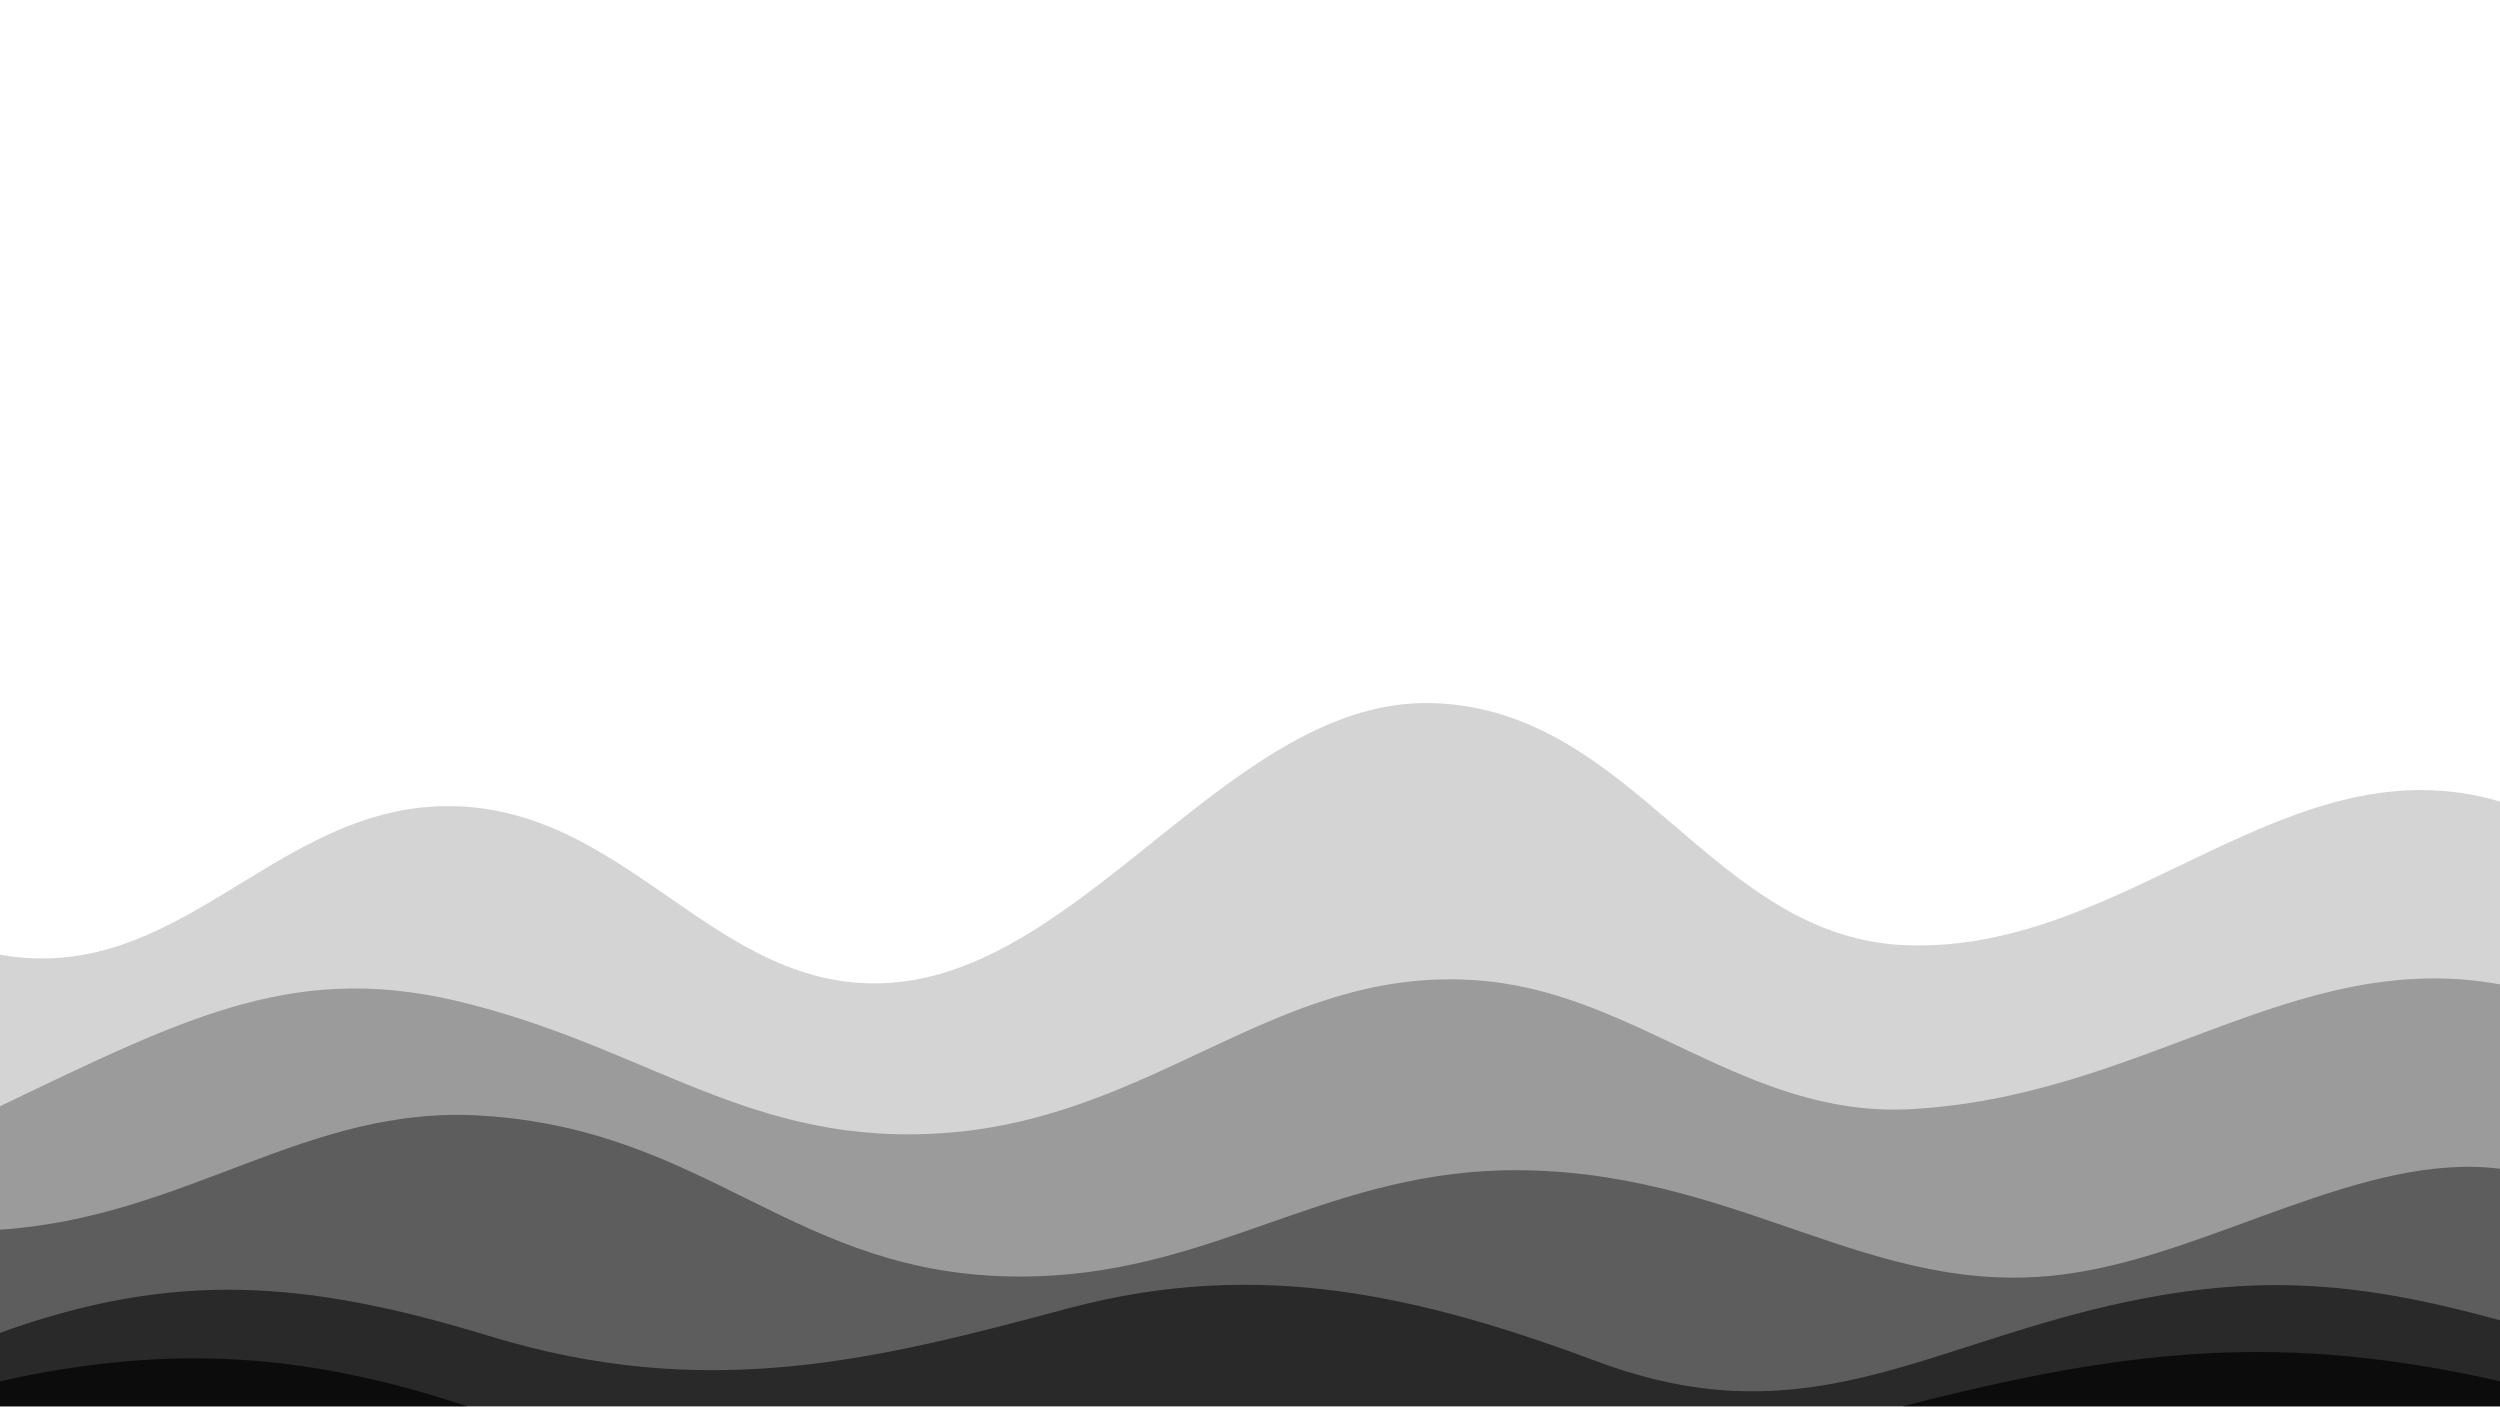
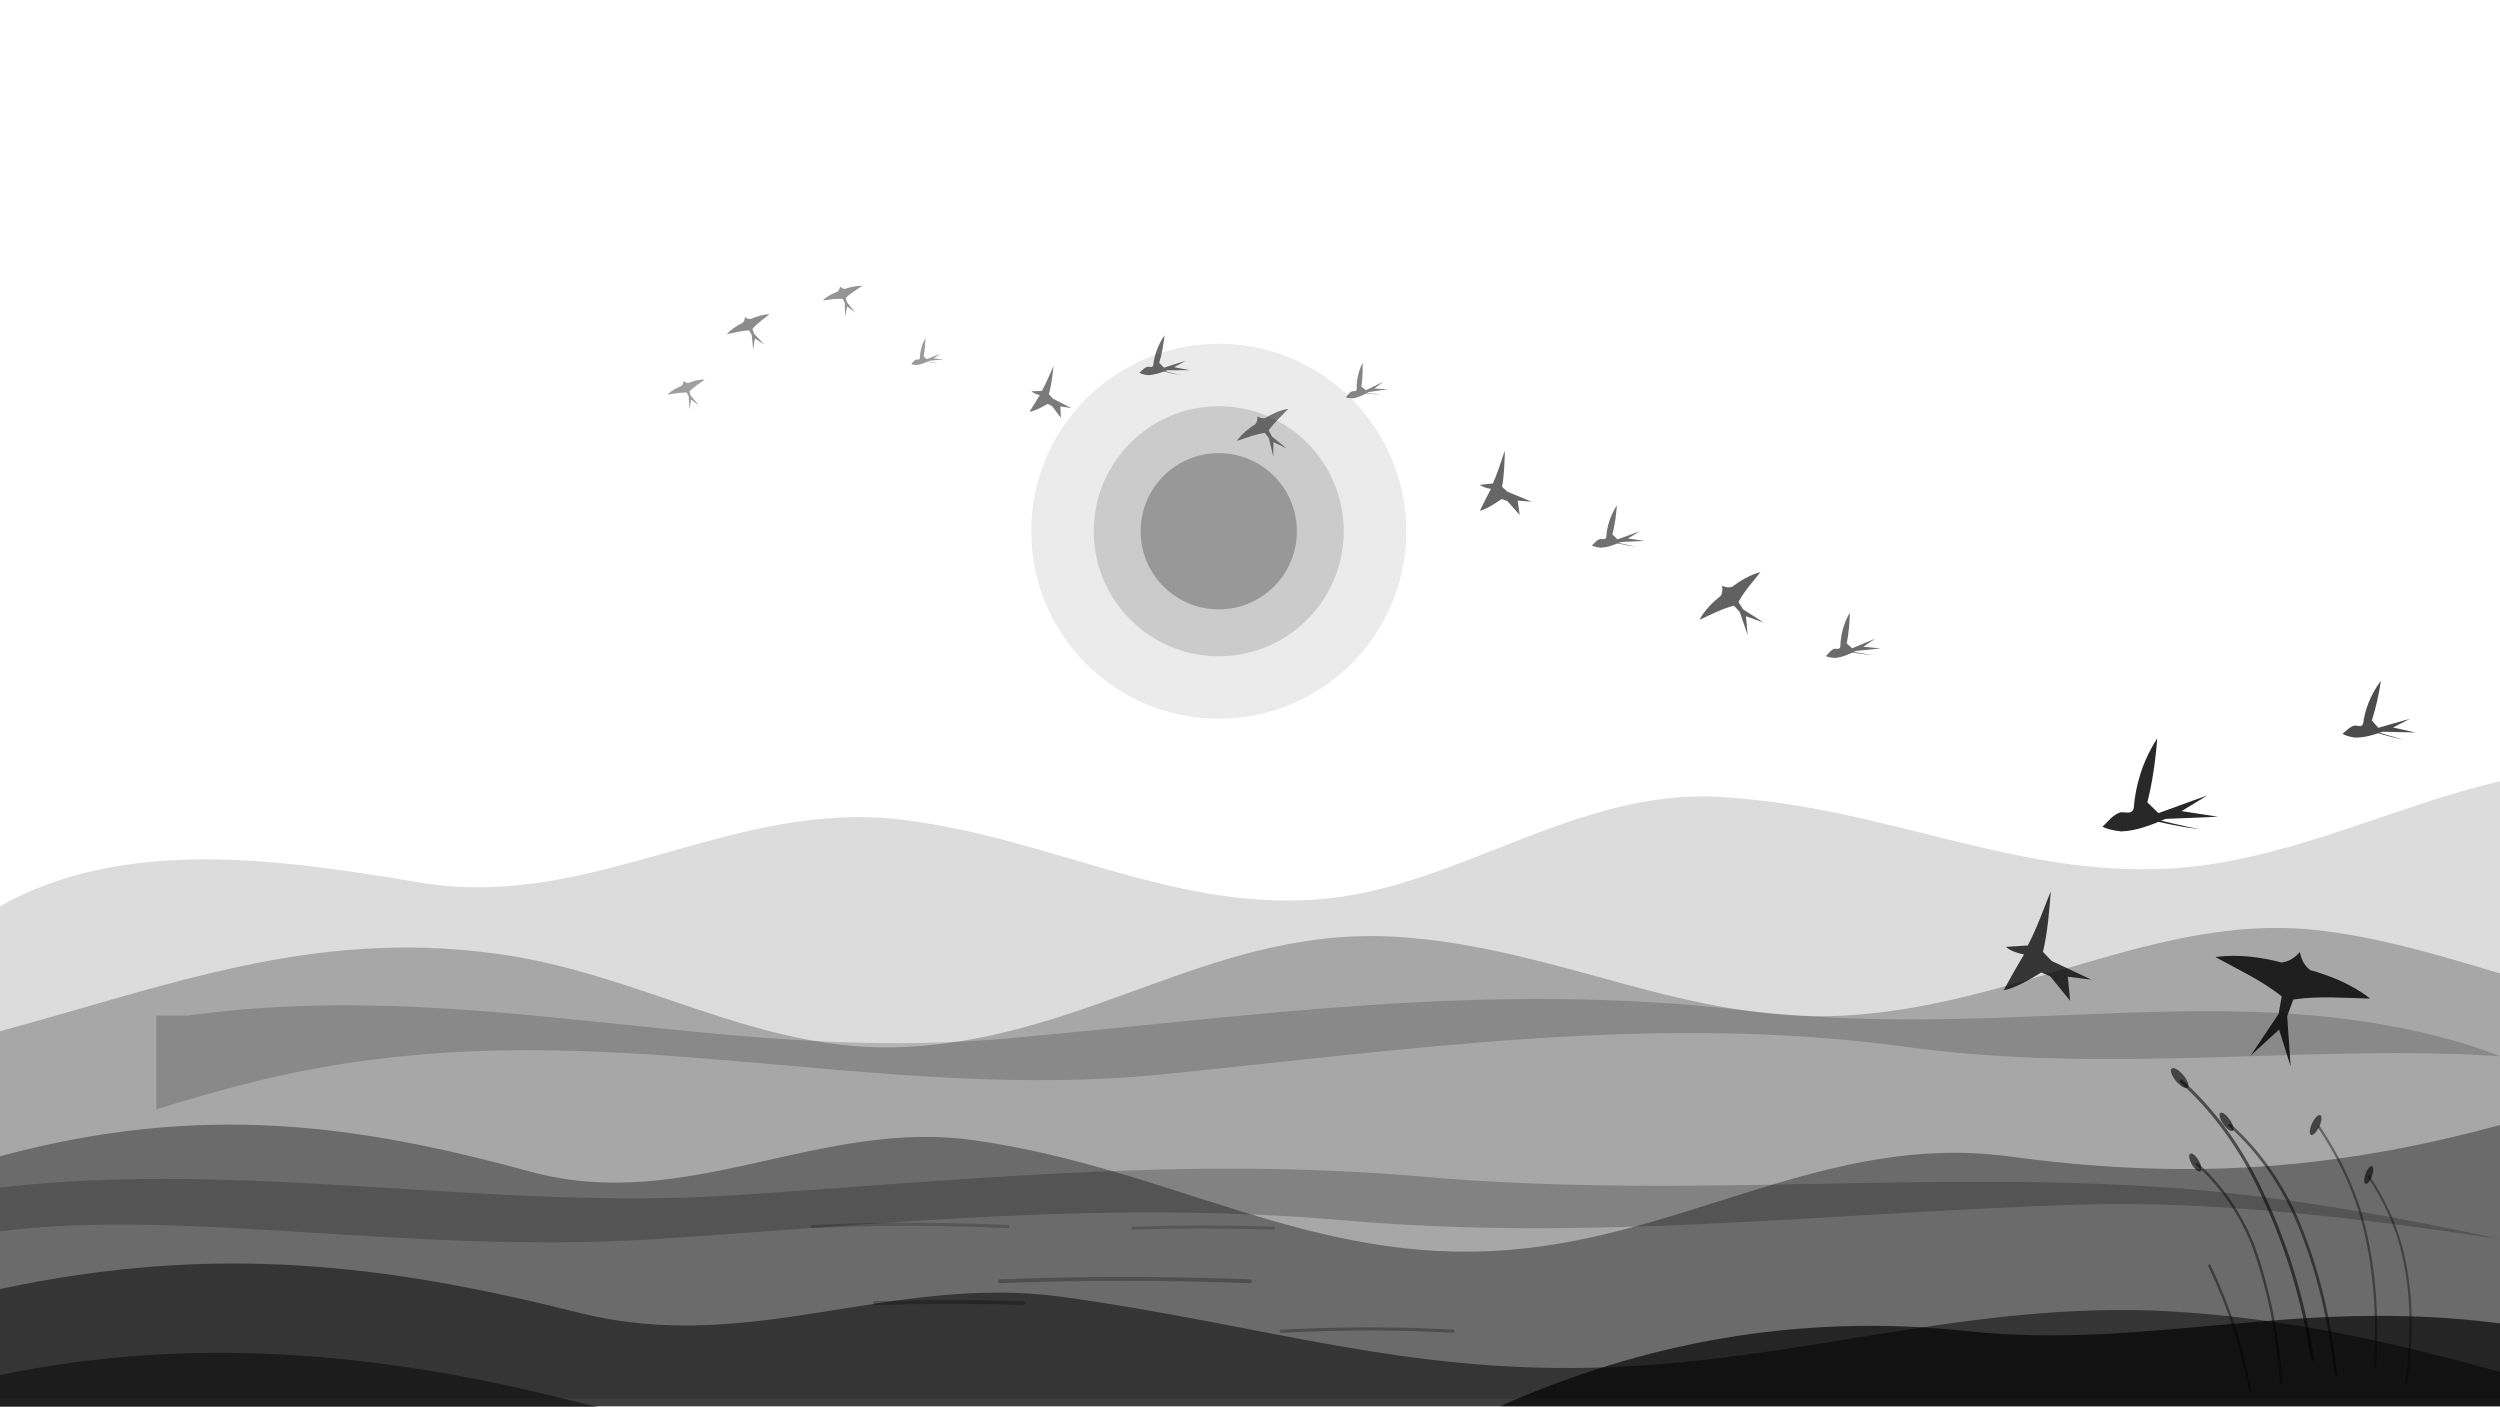
<svg xmlns="http://www.w3.org/2000/svg" viewBox="0 0 1600 900" fill="#000">
-   <path opacity=".17" d="M0 611c113 20 173-91 281-95 120-4 175 121 289 113 126-9 220-183 347-179 130 4 179 152 305 155 140 4 243-132 378-92v387H0Z" />
-   <path opacity=".27" d="M0 708c123-59 192-94 302-65 120 31 185 95 315 81 131-15 207-109 335-96 97 10 166 86 268 82 151-7 248-104 380-80v270H0Z" />
-   <path opacity=".4" d="M0 787c120-8 196-80 308-73 147 9 200 103 345 103 120 0 191-65 309-68 150-3 235 85 363 66 91-13 188-78 275-67v152H0Z" />
-   <path opacity=".56" d="M0 853c111-40 195-34 313 2 140 43 249 15 372-18 121-32 224-8 339 35 125 46 199-5 316-34 98-24 166-19 260 7v55H0Z" />
-   <path opacity=".7" d="M0 900v-16c112-25 199-17 299 16Zm1218 0c147-38 245-47 382-16v16Z" />
+   <circle opacity=".08" cx="780" cy="340" r="120" />
+   <circle opacity=".14" cx="780" cy="340" r="80" />
+   <circle opacity=".25" cx="780" cy="340" r="50" />
+   <path opacity=".14" d="M0 580c80-45 180-30 270-15 110 18 200-55 310-40 95 12 175 60 270 50 85-9 160-70 250-65 110 6 195 55 300 45 70-7 135-40 200-55v395H0Z" />
+   <path opacity=".24" d="M0 660c110-30 200-65 315-50 95 12 170 65 265 60 120-6 200-80 320-70 100 8 180 55 280 50 110-6 200-65 300-55 40 4 80 16 120 28v277H0Z" />
+   <path opacity=".18" d="M120 650c180-25 340 30 520 15 160-14 310-38 480-18 140 16 260-10 380 5 40 5 75 14 100 24-120-8-250 12-380-6-160-22-320 2-480 18-170 16-330-32-500-10-50 6-95 18-140 32v-60Z" />
+   <path opacity=".36" d="M0 740c130-35 230-20 340 10 100 27 185-35 285-20 125 18 215 80 340 70 115-9 205-75 320-60 110 15 205 10 315-20v180H0Z" />
+   <path opacity=".22" d="M0 760c160-18 310 15 470 5 150-10 290-25 440-12 170 15 330-5 490 8 70 6 135 18 200 32-80-12-180-25-270-22-160 5-310 24-470 10-150-13-290 2-440 12-160 10-300-20-420-5v-28Z" />
+   <path opacity=".50" d="M0 825c140-30 250-15 370 15 110 28 200-25 310-10 130 18 220 50 350 45 130-5 240-45 370-35 70 5 135 20 200 38v22H0Z" />
+   <path opacity=".65" d="M960 900c90-40 190-60 300-48 115 12 210-22 340-5 0 2 0 53 0 53H960Z" />
+   <path opacity=".48" d="M0 880c120-25 240-15 360 15 40 10 80 18 120 25H0Z" />
+   <g fill="none" stroke="#000" stroke-linecap="round">
+     <path opacity=".20" stroke-width="2" d="M520 785c45-2 80-2 125 0m80 1c32-1 58-1 90 0" />
+     <path opacity=".26" stroke-width="2.5" d="M640 820c52-2 105-2 160 0m-240 14c35-1 65-1 95 0" />
+     <path opacity=".28" stroke-width="2" d="M820 852c38-2 76-2 110 0" />
+   </g>
+   <g fill="none" stroke="#000" stroke-linecap="round">
+     <path opacity=".55" stroke-width="2" d="M1480 870c-6-40-18-78-36-114-12-24-28-46-48-64" />
+     <path opacity=".50" stroke-width="1.8" d="M1495 880c-4-36-12-70-26-102-10-22-24-42-42-58" />
+     <path opacity=".45" stroke-width="1.6" d="M1460 885c-2-30-8-60-18-88-8-20-20-38-36-52" />
+     <path opacity=".40" stroke-width="1.5" d="M1520 875c2-32 0-64-8-94-6-22-16-42-28-60" />
+     <path opacity=".42" stroke-width="1.6" d="M1440 890c-5-28-14-55-26-80" />
+     <path opacity=".38" stroke-width="1.4" d="M1540 885c4-28 4-56-2-82-4-18-12-35-22-50" />
+   </g>
+   <g opacity=".60">
+     <ellipse cx="1395" cy="690" rx="3" ry="8" transform="rotate(-40 1395 690)" />
+     <ellipse cx="1425" cy="718" rx="2.5" ry="7" transform="rotate(-35 1425 718)" />
+     <ellipse cx="1405" cy="744" rx="2.5" ry="6.5" transform="rotate(-30 1405 744)" />
+     <ellipse cx="1482" cy="720" rx="2.5" ry="7" transform="rotate(25 1482 720)" />
+     <ellipse cx="1516" cy="752" rx="2.2" ry="6" transform="rotate(20 1516 752)" />
+   </g>
+   <path opacity="0.45" d="M 476.7 202.9 C 476.7 204.1 476.4 205.5 475.3 206.6 C 471.8 208.3 468 210.7 465.1 213.9 C 469.6 213 474.6 211.6 479.5 211.5 L 481.1 214.4 L 482.1 223.8 L 483.1 216.6 L 489.2 220.5 L 482.7 213.7 L 481.5 210.5 C 484.7 206.9 488.9 204 492.5 201.1 C 488.3 201.2 484 202.6 480.4 204.2 C 478.9 204.3 477.7 203.7 476.7 202.9 Z" />
+   <path opacity="0.42" d="M 537.6 183.4 C 537.5 184.5 537.1 185.7 536.1 186.6 C 532.8 187.8 529.2 189.7 526.5 192.3 C 530.6 191.8 535 191 539.4 191.3 L 540.7 194 L 540.8 202.5 L 542.2 196.1 L 547.4 200.1 L 542.1 193.5 L 541.3 190.6 C 544.4 187.6 548.4 185.3 551.8 183 C 548 182.8 544.1 183.7 540.8 184.9 C 539.5 184.9 538.4 184.2 537.6 183.4 Z" />
+   <g opacity="0.4">
+     <path d="M 583.2 232.9 C 584.1 232.1 585 230.5 586.5 230.1 C 587.6 230.1 588.5 230.4 588.7 229.3 C 588.8 225.5 589.7 220.9 592.3 216.5 C 592.2 220.2 591.8 224.7 591.1 228.1 L 593.2 229.9 L 601.9 226.3 L 597.4 229.4 L 604 230 L 594.6 230.9 C 592.2 232.1 589.3 233.4 586.7 233.6 C 585 233.5 583.9 233.3 583.2 232.9 Z" />
+     <path d="M 589.4 231 C 592.5 231.2 596 232.2 600.9 232.5 C 598.1 232.1 594.7 231.4 591 230.8 Z" />
+   </g>
+   <path opacity="0.38" d="M 437.5 243.8 C 437.4 244.8 437.1 246 436.2 246.9 C 433 248.2 429.7 250 427.1 252.6 C 431 252.1 435.3 251.1 439.5 251.2 L 440.8 253.8 L 441.2 261.9 L 442.3 255.8 L 447.4 259.4 L 442.1 253.3 L 441.2 250.5 C 444.2 247.5 447.9 245.2 451.1 242.9 C 447.5 242.8 443.7 243.8 440.6 245.1 C 439.3 245.1 438.3 244.5 437.5 243.8 Z" />
+   <path opacity="0.52" d="M 660.1 250.4 C 662.3 250.3 664.6 250.3 666.8 250.2 C 669.9 244.6 672.2 238.6 674.3 234.1 C 673.6 240.3 672.9 246.5 671.3 252.3 L 673.8 255.1 L 685.7 261.2 L 678.6 260.1 L 679 267.4 L 673.2 259.8 L 670.5 258.5 C 666.8 260.6 662.5 263 658.9 263.5 C 661.3 259.7 663.6 255.8 665.5 252.9 C 663.1 252.3 661.3 251.5 660.1 250.4 Z" />
+   <g opacity="0.58">
+     <path d="M 729.2 238.5 C 730.7 237.5 732.3 235.1 734.7 234.7 C 736.3 234.8 737.6 235.4 738.1 233.7 C 738.7 227.9 740.8 221.1 745.3 214.6 C 744.7 220.4 743.5 227.1 741.9 232.2 L 744.9 235.3 L 758.8 230.9 L 751.4 235 L 761.5 236.9 L 746.9 237 C 743.1 238.5 738.5 240.1 734.4 240.1 C 731.9 239.7 730.2 239.2 729.2 238.5 Z" />
+     <path d="M 739 236.4 C 743.6 237.2 748.9 239.1 756.4 240.2 C 752.1 239.4 747 237.8 741.5 236.4 Z" />
+   </g>
+   <path opacity="0.5" d="M 804.7 266.5 C 804.8 268.1 804.7 269.8 803.5 271.4 C 799.2 274.1 794.7 277.7 791.6 282.2 C 797.3 280.4 803.3 277.9 809.5 277 L 812.1 280.5 L 814.9 292.3 L 815 282.9 L 823.4 287 L 814 279.3 L 812 275.5 C 815.5 270.3 820.5 265.9 824.6 261.6 C 819.2 262.5 813.9 264.9 809.6 267.6 C 807.7 267.9 806 267.3 804.7 266.5 Z" />
+   <g opacity="0.48">
+     <path d="M 861.4 254.2 C 862.4 253.2 863.5 251 865.5 250.4 C 866.9 250.3 868.1 250.6 868.3 249.1 C 868.1 244.2 869 238.2 872.1 232.2 C 872.2 237.1 872 242.9 871.3 247.4 L 874.2 249.7 L 885.3 244.3 L 879.6 248.7 L 888.3 249.1 L 876 250.9 C 873 252.6 869.3 254.5 865.9 254.9 C 863.7 254.9 862.2 254.7 861.4 254.2 Z" />
+     <path d="M 869.3 251.3 C 873.3 251.4 877.9 252.4 884.4 252.5 C 880.7 252.2 876.2 251.6 871.4 251 Z" />
+   </g>
+   <path opacity="0.6" d="M 947.1 310.3 C 949.9 310 952.7 309.7 955.4 309.4 C 958.8 302 961 294.2 963.1 288.3 C 962.9 296.2 962.7 304 961.3 311.5 L 964.7 314.7 L 980.3 321.1 L 971.3 320.4 L 972.6 329.5 L 964.6 320.6 L 961.1 319.4 C 956.6 322.4 951.4 325.8 947.1 326.9 C 949.6 321.8 952.1 316.8 954.2 312.9 C 951 312.4 948.7 311.5 947.1 310.3 Z" />
+   <g opacity="0.56">
+     <path d="M 1018.8 349.1 C 1020.3 347.9 1021.9 345.4 1024.4 344.9 C 1026.1 345 1027.5 345.5 1028 343.7 C 1028.4 337.6 1030.3 330.3 1034.8 323.4 C 1034.4 329.5 1033.4 336.6 1031.9 342 L 1035.2 345.2 L 1049.5 340 L 1041.9 344.6 L 1052.6 346.2 L 1037.3 346.9 C 1033.3 348.6 1028.6 350.5 1024.3 350.5 C 1021.7 350.2 1019.8 349.7 1018.8 349.1 Z" />
+     <path d="M 1029 346.5 C 1033.9 347.2 1039.4 349 1047.4 349.9 C 1042.9 349.1 1037.4 347.7 1031.6 346.4 Z" />
+   </g>
+   <path opacity="0.62" d="M 1102.1 374.9 C 1102.5 376.9 1102.5 379.2 1101.3 381.3 C 1096.2 385.3 1091 390.5 1087.6 396.7 C 1094.5 393.6 1101.9 389.6 1109.7 387.6 L 1113.4 391.6 L 1118.5 406.4 L 1117.4 394.4 L 1128.7 398.4 L 1115.6 390 L 1112.6 385.3 C 1116.4 378.2 1122.1 372.1 1126.7 366.1 C 1120 367.9 1113.6 371.7 1108.5 375.6 C 1106.1 376.3 1103.9 375.7 1102.1 374.9 Z" />
+   <g opacity="0.58">
+     <path d="M 1168.6 419.9 C 1170 418.6 1171.6 415.9 1174.1 415.2 C 1175.9 415.2 1177.4 415.7 1177.8 413.8 C 1178 407.3 1179.5 399.6 1183.9 392.1 C 1183.8 398.5 1183.1 406 1181.9 411.8 L 1185.4 414.9 L 1200.2 408.7 L 1192.5 413.9 L 1203.7 415 L 1187.7 416.6 C 1183.7 418.6 1178.8 420.8 1174.3 421.1 C 1171.6 420.9 1169.6 420.5 1168.6 419.9 Z" />
+     <path d="M 1179.1 416.6 C 1184.2 417.1 1190.1 418.7 1198.4 419.2 C 1193.7 418.6 1187.9 417.4 1181.7 416.4 Z" />
+   </g>
+   <g opacity="0.84">
+     <path d="M 1345.6 529 C 1348.8 526.4 1352.3 520.9 1357.7 519.8 C 1361.5 519.9 1364.6 521.1 1365.6 517.2 C 1366.6 503.8 1370.7 487.9 1380.6 472.6 C 1379.7 486 1377.4 501.5 1374.3 513.5 L 1381.4 520.4 L 1412.8 509 L 1396.2 519.1 L 1419.5 522.7 L 1385.9 524.1 C 1377.3 527.9 1366.9 531.9 1357.5 532.1 C 1351.7 531.4 1347.8 530.4 1345.6 529 Z" />
+     <path d="M 1367.9 523.3 C 1378.5 524.8 1390.7 528.8 1408 530.7 C 1398.3 529 1386.3 525.9 1373.5 523 Z" />
+   </g>
+   <path opacity="0.82" d="M 1471.9 609.3 C 1469.1 612.5 1465.3 615.4 1460.2 616 C 1447.4 612.6 1432.2 610.5 1417.9 612.5 C 1431.6 620.2 1447.4 627.3 1460.3 637.7 L 1458.3 648.9 L 1440.4 675.6 L 1458.6 658.9 L 1466 682.5 L 1463.8 650.4 L 1467.7 639.7 C 1484.1 637.2 1501.3 638.8 1517 639.1 C 1505.6 630.2 1491.4 624.4 1478.6 620.9 C 1474.5 617.9 1472.7 613.5 1471.9 609.3 Z" />
+   <path opacity="0.76" d="M 1283.8 606 C 1288.5 605.7 1293.1 605.4 1297.8 605.1 C 1304.1 593 1308.5 580.1 1312.5 570.5 C 1311.5 583.6 1310.4 596.8 1307.5 609.2 L 1313 615 L 1338.6 627 L 1323.4 625.1 L 1324.9 640.5 L 1312.2 624.9 L 1306.4 622.4 C 1298.7 627.1 1289.7 632.4 1282.3 633.8 C 1286.9 625.5 1291.5 617.2 1295.4 610.9 C 1290.1 609.8 1286.3 608.2 1283.8 606 Z" />
+   <g opacity="0.7">
+     <path d="M 1499.2 469.6 C 1501.4 468.1 1503.8 464.8 1507.3 464.3 C 1509.7 464.6 1511.6 465.5 1512.4 463 C 1513.5 454.7 1516.9 444.8 1523.8 435.7 C 1522.6 444 1520.4 453.7 1518 461.1 L 1522.1 465.8 L 1542.4 460 L 1531.5 465.6 L 1546 468.8 L 1524.8 468.3 C 1519.3 470.3 1512.5 472.4 1506.6 472 C 1503 471.4 1500.6 470.5 1499.2 469.6 Z" />
+     <path d="M 1513.5 467 C 1520.2 468.4 1527.6 471.4 1538.4 473.4 C 1532.4 471.9 1525 469.5 1517 467.1 Z" />
+   </g>
</svg>
